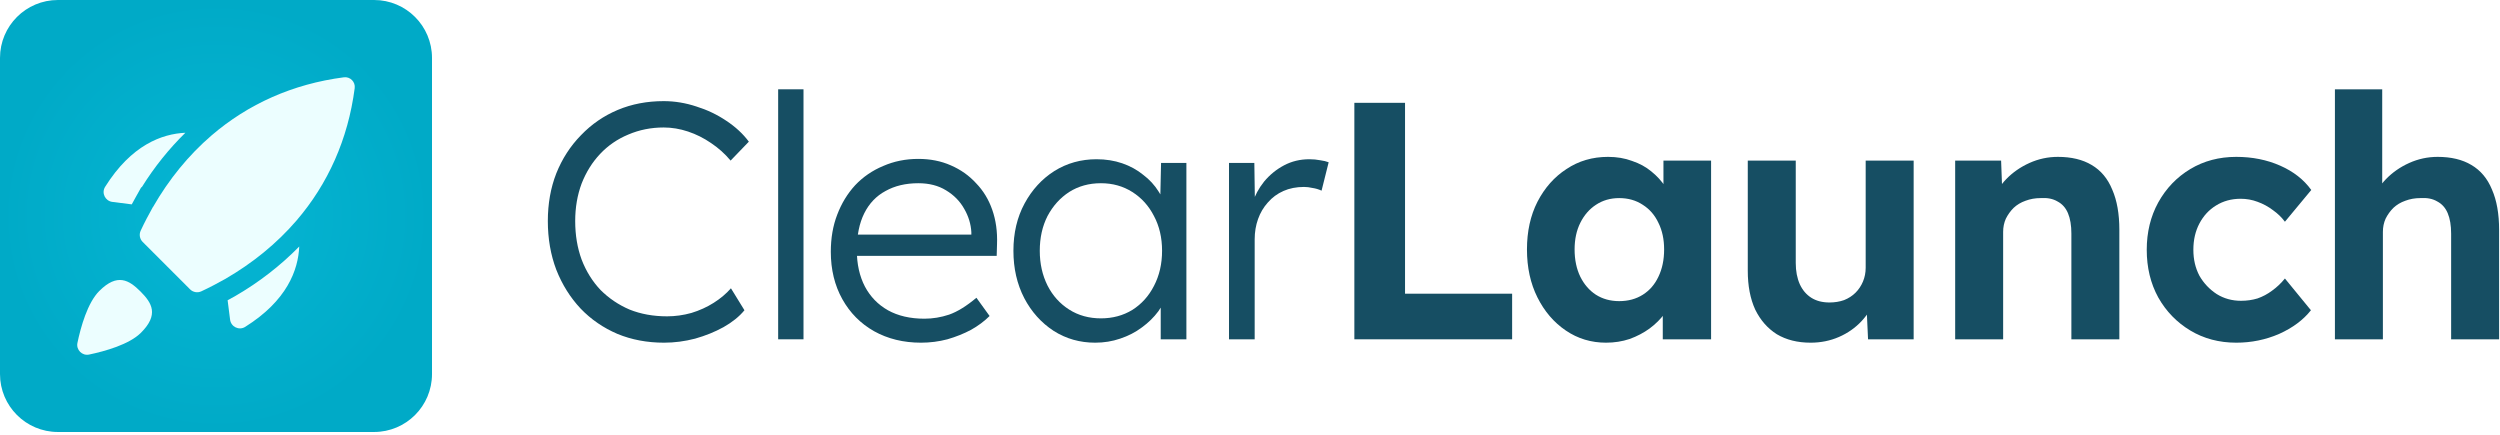
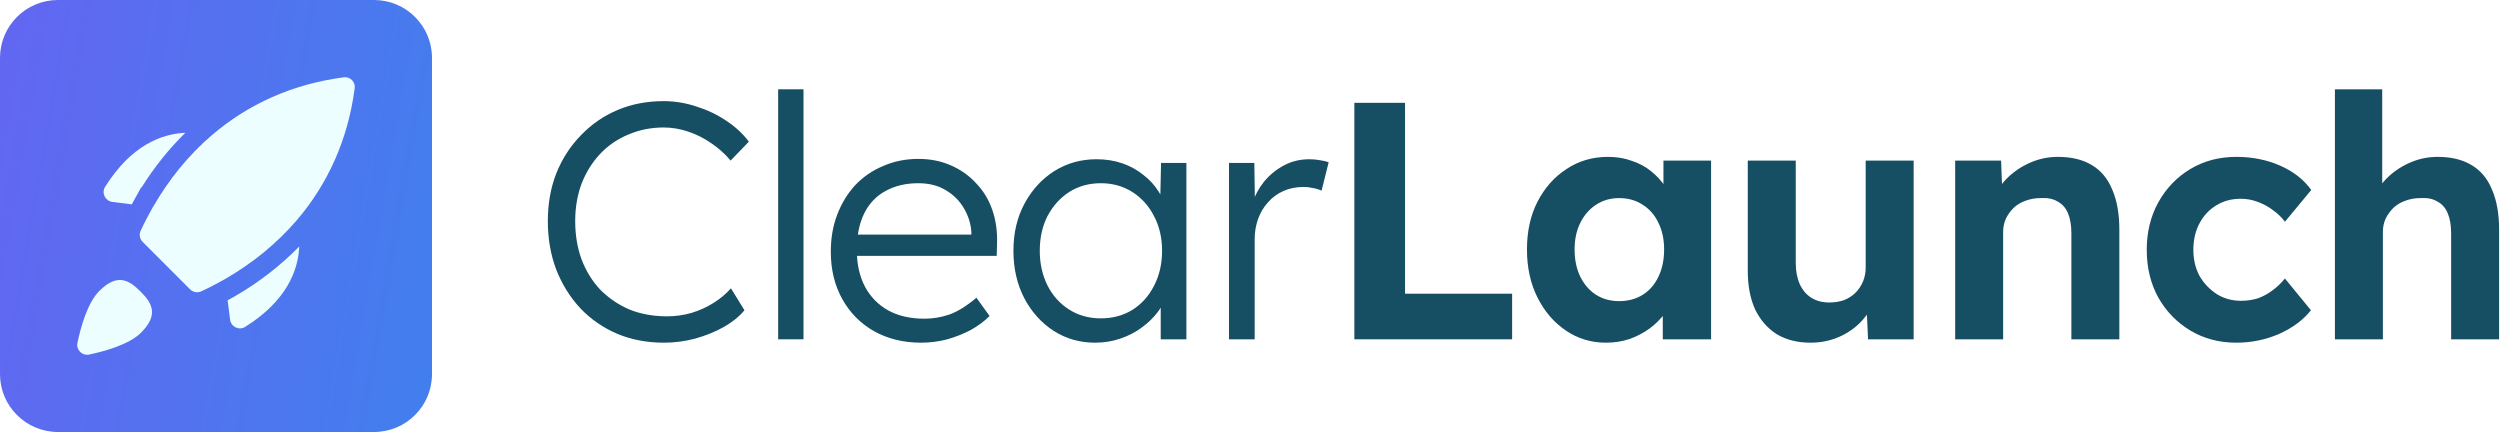
<svg xmlns="http://www.w3.org/2000/svg" width="518" height="90" viewBox="0 0 518 90" fill="none">
  <rect width="89.511" height="89.508" rx="12" fill="url(#paint0_radial_1218_1602)" />
  <path d="M71.233 16.02C60.656 17.396 51.394 21.565 43.816 28.075C39.092 32.141 35.006 37.132 31.699 42.902H31.678C30.795 44.484 29.933 46.106 29.152 47.79C28.783 48.571 28.947 49.515 29.563 50.131L39.38 59.948C39.996 60.564 40.941 60.729 41.721 60.359C43.405 59.578 45.027 58.716 46.609 57.833C52.38 54.506 57.37 50.419 61.436 45.696C67.946 38.118 72.115 28.855 73.491 18.279C73.676 16.964 72.547 15.835 71.233 16.02Z" fill="#ECFEFF" />
  <path d="M20.565 60.299C18.122 62.743 16.722 67.811 16.045 71.046C15.742 72.483 17.025 73.767 18.463 73.464C21.698 72.786 26.765 71.387 29.209 68.943C32.962 65.19 31.499 62.785 29.111 60.397C26.722 58.012 24.316 56.549 20.565 60.299Z" fill="#ECFEFF" />
  <path d="M47.163 62.212L47.674 66.232C47.859 67.711 49.522 68.532 50.796 67.731C59.46 62.299 61.788 55.964 62.004 51.076C58.145 55.011 53.692 58.487 48.66 61.39C48.136 61.683 47.641 61.955 47.163 62.212Z" fill="#ECFEFF" />
  <path d="M23.279 41.835L27.299 42.346C27.548 41.883 27.812 41.404 28.092 40.903L29.268 38.798H29.368C31.981 34.601 35.018 30.835 38.409 27.508C33.522 27.731 27.201 30.067 21.78 38.713C20.979 39.986 21.8 41.65 23.279 41.835Z" fill="#ECFEFF" />
  <path d="M137.591 71.004C134.091 71.004 130.871 70.397 127.931 69.184C124.991 67.924 122.447 66.174 120.301 63.934C118.154 61.648 116.474 58.964 115.261 55.884C114.094 52.804 113.511 49.444 113.511 45.804C113.511 42.211 114.094 38.921 115.261 35.934C116.474 32.901 118.177 30.264 120.371 28.024C122.564 25.738 125.107 23.988 128.001 22.774C130.894 21.561 134.067 20.954 137.521 20.954C139.807 20.954 142.071 21.328 144.311 22.074C146.551 22.774 148.604 23.754 150.471 25.014C152.384 26.274 153.947 27.721 155.161 29.354L151.381 33.274C150.214 31.874 148.861 30.661 147.321 29.634C145.827 28.608 144.241 27.814 142.561 27.254C140.881 26.694 139.201 26.414 137.521 26.414C134.907 26.414 132.457 26.904 130.171 27.884C127.931 28.817 125.994 30.148 124.361 31.874C122.727 33.601 121.444 35.654 120.511 38.034C119.624 40.414 119.181 43.004 119.181 45.804C119.181 48.697 119.624 51.358 120.511 53.784C121.444 56.211 122.751 58.311 124.431 60.084C126.157 61.811 128.164 63.164 130.451 64.144C132.784 65.078 135.374 65.544 138.221 65.544C139.901 65.544 141.581 65.311 143.261 64.844C144.941 64.331 146.481 63.631 147.881 62.744C149.281 61.858 150.471 60.854 151.451 59.734L154.251 64.284C153.177 65.591 151.731 66.757 149.911 67.784C148.137 68.764 146.177 69.558 144.031 70.164C141.884 70.724 139.737 71.004 137.591 71.004Z" fill="#164E63" />
  <path d="M161.235 70.304V18.504H166.485V70.304H161.235Z" fill="#164E63" />
  <path d="M190.834 71.004C187.194 71.004 183.951 70.211 181.104 68.624C178.304 67.037 176.111 64.821 174.524 61.974C172.938 59.127 172.144 55.861 172.144 52.174C172.144 49.328 172.588 46.761 173.474 44.474C174.361 42.141 175.598 40.111 177.184 38.384C178.818 36.657 180.754 35.328 182.994 34.394C185.234 33.414 187.661 32.924 190.274 32.924C192.748 32.924 194.988 33.367 196.994 34.254C199.048 35.141 200.798 36.377 202.244 37.964C203.738 39.504 204.858 41.347 205.604 43.494C206.351 45.641 206.678 47.998 206.584 50.564L206.514 53.014H176.064L175.294 48.604H202.524L201.264 49.794V48.114C201.171 46.434 200.681 44.824 199.794 43.284C198.908 41.697 197.648 40.414 196.014 39.434C194.428 38.454 192.514 37.964 190.274 37.964C187.661 37.964 185.398 38.501 183.484 39.574C181.571 40.601 180.101 42.141 179.074 44.194C178.048 46.248 177.534 48.791 177.534 51.824C177.534 54.718 178.094 57.237 179.214 59.384C180.334 61.484 181.921 63.117 183.974 64.284C186.074 65.451 188.594 66.034 191.534 66.034C193.261 66.034 194.964 65.754 196.644 65.194C198.371 64.588 200.261 63.421 202.314 61.694L205.044 65.474C203.971 66.547 202.688 67.504 201.194 68.344C199.701 69.138 198.068 69.791 196.294 70.304C194.521 70.771 192.701 71.004 190.834 71.004Z" fill="#164E63" />
  <path d="M226.921 71.004C223.748 71.004 220.878 70.188 218.311 68.554C215.744 66.874 213.714 64.611 212.221 61.764C210.728 58.871 209.981 55.604 209.981 51.964C209.981 48.278 210.751 45.011 212.291 42.164C213.831 39.318 215.884 37.078 218.451 35.444C221.064 33.811 223.981 32.994 227.201 32.994C229.114 32.994 230.888 33.274 232.521 33.834C234.154 34.394 235.601 35.188 236.861 36.214C238.168 37.194 239.241 38.361 240.081 39.714C240.968 41.021 241.574 42.444 241.901 43.984L240.361 43.214L240.571 33.764H245.821V70.304H240.501V61.344L241.901 60.434C241.574 61.834 240.944 63.188 240.011 64.494C239.078 65.754 237.934 66.874 236.581 67.854C235.274 68.834 233.781 69.604 232.101 70.164C230.468 70.724 228.741 71.004 226.921 71.004ZM228.111 65.964C230.538 65.964 232.708 65.381 234.621 64.214C236.534 63.001 238.028 61.344 239.101 59.244C240.221 57.097 240.781 54.671 240.781 51.964C240.781 49.258 240.221 46.854 239.101 44.754C238.028 42.654 236.534 40.998 234.621 39.784C232.708 38.571 230.538 37.964 228.111 37.964C225.638 37.964 223.444 38.571 221.531 39.784C219.664 40.998 218.171 42.654 217.051 44.754C215.978 46.854 215.441 49.258 215.441 51.964C215.441 54.624 215.978 57.028 217.051 59.174C218.124 61.274 219.618 62.931 221.531 64.144C223.444 65.358 225.638 65.964 228.111 65.964Z" fill="#164E63" />
  <path d="M254.649 70.304V33.764H259.899L260.039 43.494L259.479 42.164C259.993 40.531 260.809 39.014 261.929 37.614C263.096 36.214 264.473 35.094 266.059 34.254C267.646 33.414 269.396 32.994 271.309 32.994C272.103 32.994 272.849 33.064 273.549 33.204C274.249 33.297 274.833 33.438 275.299 33.624L273.829 39.504C273.223 39.224 272.593 39.038 271.939 38.944C271.333 38.804 270.749 38.734 270.189 38.734C268.603 38.734 267.179 39.014 265.919 39.574C264.659 40.134 263.586 40.928 262.699 41.954C261.813 42.934 261.136 44.078 260.669 45.384C260.203 46.691 259.969 48.091 259.969 49.584V70.304H254.649Z" fill="#164E63" />
  <path d="M280.623 70.304V21.304H291.123V60.854H313.313V70.304H280.623Z" fill="#164E63" />
  <path d="M332.767 71.004C329.687 71.004 326.91 70.164 324.437 68.484C321.963 66.804 320.003 64.517 318.557 61.624C317.11 58.731 316.387 55.417 316.387 51.684C316.387 47.951 317.11 44.661 318.557 41.814C320.05 38.921 322.057 36.657 324.577 35.024C327.097 33.344 329.967 32.504 333.187 32.504C335.007 32.504 336.663 32.784 338.157 33.344C339.697 33.858 341.027 34.581 342.147 35.514C343.313 36.447 344.293 37.521 345.087 38.734C345.88 39.947 346.44 41.254 346.767 42.654L344.667 42.304V33.274H354.537V70.304H344.527V61.414L346.767 61.204C346.393 62.511 345.787 63.748 344.947 64.914C344.107 66.081 343.057 67.131 341.797 68.064C340.583 68.951 339.207 69.674 337.667 70.234C336.127 70.748 334.493 71.004 332.767 71.004ZM335.497 62.394C337.363 62.394 338.997 61.951 340.397 61.064C341.797 60.178 342.87 58.941 343.617 57.354C344.41 55.721 344.807 53.831 344.807 51.684C344.807 49.584 344.41 47.741 343.617 46.154C342.87 44.568 341.797 43.331 340.397 42.444C338.997 41.511 337.363 41.044 335.497 41.044C333.677 41.044 332.067 41.511 330.667 42.444C329.313 43.331 328.24 44.568 327.447 46.154C326.653 47.741 326.257 49.584 326.257 51.684C326.257 53.831 326.653 55.721 327.447 57.354C328.24 58.941 329.313 60.178 330.667 61.064C332.067 61.951 333.677 62.394 335.497 62.394Z" fill="#164E63" />
  <path d="M375.159 71.004C372.452 71.004 370.119 70.421 368.159 69.254C366.245 68.041 364.752 66.338 363.679 64.144C362.652 61.904 362.139 59.221 362.139 56.094V33.274H372.079V54.484C372.079 56.164 372.359 57.634 372.919 58.894C373.479 60.108 374.272 61.041 375.299 61.694C376.325 62.347 377.585 62.674 379.079 62.674C380.152 62.674 381.155 62.511 382.089 62.184C383.022 61.811 383.815 61.297 384.469 60.644C385.122 59.991 385.635 59.221 386.009 58.334C386.382 57.447 386.569 56.491 386.569 55.464V33.274H396.509V70.304H387.059L386.709 62.674L388.529 61.834C387.969 63.561 387.035 65.124 385.729 66.524C384.422 67.924 382.859 69.021 381.039 69.814C379.219 70.608 377.259 71.004 375.159 71.004Z" fill="#164E63" />
  <path d="M405.111 70.304V33.274H414.63L414.91 40.834L412.951 41.674C413.464 39.994 414.374 38.477 415.681 37.124C417.034 35.724 418.644 34.604 420.51 33.764C422.377 32.924 424.337 32.504 426.391 32.504C429.191 32.504 431.524 33.064 433.391 34.184C435.304 35.304 436.727 37.008 437.66 39.294C438.64 41.534 439.13 44.311 439.13 47.624V70.304H429.19V48.394C429.19 46.714 428.957 45.314 428.491 44.194C428.024 43.074 427.3 42.258 426.32 41.744C425.387 41.184 424.22 40.951 422.82 41.044C421.7 41.044 420.651 41.231 419.671 41.604C418.737 41.931 417.92 42.421 417.22 43.074C416.567 43.727 416.031 44.474 415.611 45.314C415.237 46.154 415.051 47.064 415.051 48.044V70.304H410.15C409.077 70.304 408.12 70.304 407.28 70.304C406.44 70.304 405.717 70.304 405.111 70.304Z" fill="#164E63" />
  <path d="M463.355 71.004C459.809 71.004 456.635 70.164 453.835 68.484C451.035 66.804 448.819 64.517 447.185 61.624C445.599 58.731 444.805 55.441 444.805 51.754C444.805 48.114 445.599 44.847 447.185 41.954C448.819 39.014 451.035 36.704 453.835 35.024C456.635 33.344 459.809 32.504 463.355 32.504C466.669 32.504 469.702 33.111 472.455 34.324C475.209 35.538 477.355 37.218 478.895 39.364L473.435 45.944C472.782 45.057 471.965 44.264 470.985 43.564C470.005 42.818 468.932 42.234 467.765 41.814C466.645 41.394 465.479 41.184 464.265 41.184C462.352 41.184 460.649 41.651 459.155 42.584C457.709 43.471 456.565 44.708 455.725 46.294C454.885 47.881 454.465 49.701 454.465 51.754C454.465 53.761 454.885 55.557 455.725 57.144C456.612 58.684 457.802 59.944 459.295 60.924C460.789 61.858 462.469 62.324 464.335 62.324C465.549 62.324 466.692 62.161 467.765 61.834C468.839 61.461 469.842 60.924 470.775 60.224C471.755 59.524 472.642 58.684 473.435 57.704L478.825 64.284C477.239 66.291 475.045 67.924 472.245 69.184C469.445 70.397 466.482 71.004 463.355 71.004Z" fill="#164E63" />
  <path d="M483.795 70.304V18.504H493.595V40.834L491.635 41.674C492.148 39.994 493.058 38.477 494.365 37.124C495.718 35.724 497.328 34.604 499.195 33.764C501.062 32.924 503.022 32.504 505.075 32.504C507.875 32.504 510.208 33.064 512.075 34.184C513.988 35.304 515.412 37.008 516.345 39.294C517.325 41.534 517.815 44.311 517.815 47.624V70.304H507.875V48.394C507.875 46.714 507.642 45.314 507.175 44.194C506.708 43.074 505.985 42.258 505.005 41.744C504.072 41.184 502.905 40.951 501.505 41.044C500.385 41.044 499.335 41.231 498.355 41.604C497.422 41.931 496.605 42.421 495.905 43.074C495.252 43.727 494.715 44.474 494.295 45.314C493.922 46.154 493.735 47.064 493.735 48.044V70.304H488.835C487.762 70.304 486.805 70.304 485.965 70.304C485.125 70.304 484.402 70.304 483.795 70.304Z" fill="#164E63" />
  <defs>
-     <radialGradient id="paint0_radial_1218_1602" cx="0" cy="0" r="1" gradientUnits="userSpaceOnUse" gradientTransform="translate(44.7556 44.7542) rotate(90) scale(44.7542 44.7556)">
-       <stop stop-color="#06B6D4" />
-       <stop offset="1" stop-color="#00AAC7" />
-     </radialGradient>
+     <linearGradient id="paint0_radial_1218_1602" x1="0%" y1="0%" x2="100%" y2="100%" gradientUnits="userSpaceOnUse">
+       <stop offset="0%" stop-color="#6366F1" />
+       <stop offset="50%" stop-color="#0EA5E9" />
+       <stop offset="100%" stop-color="#34D399" />
+     </linearGradient>
  </defs>
</svg>
